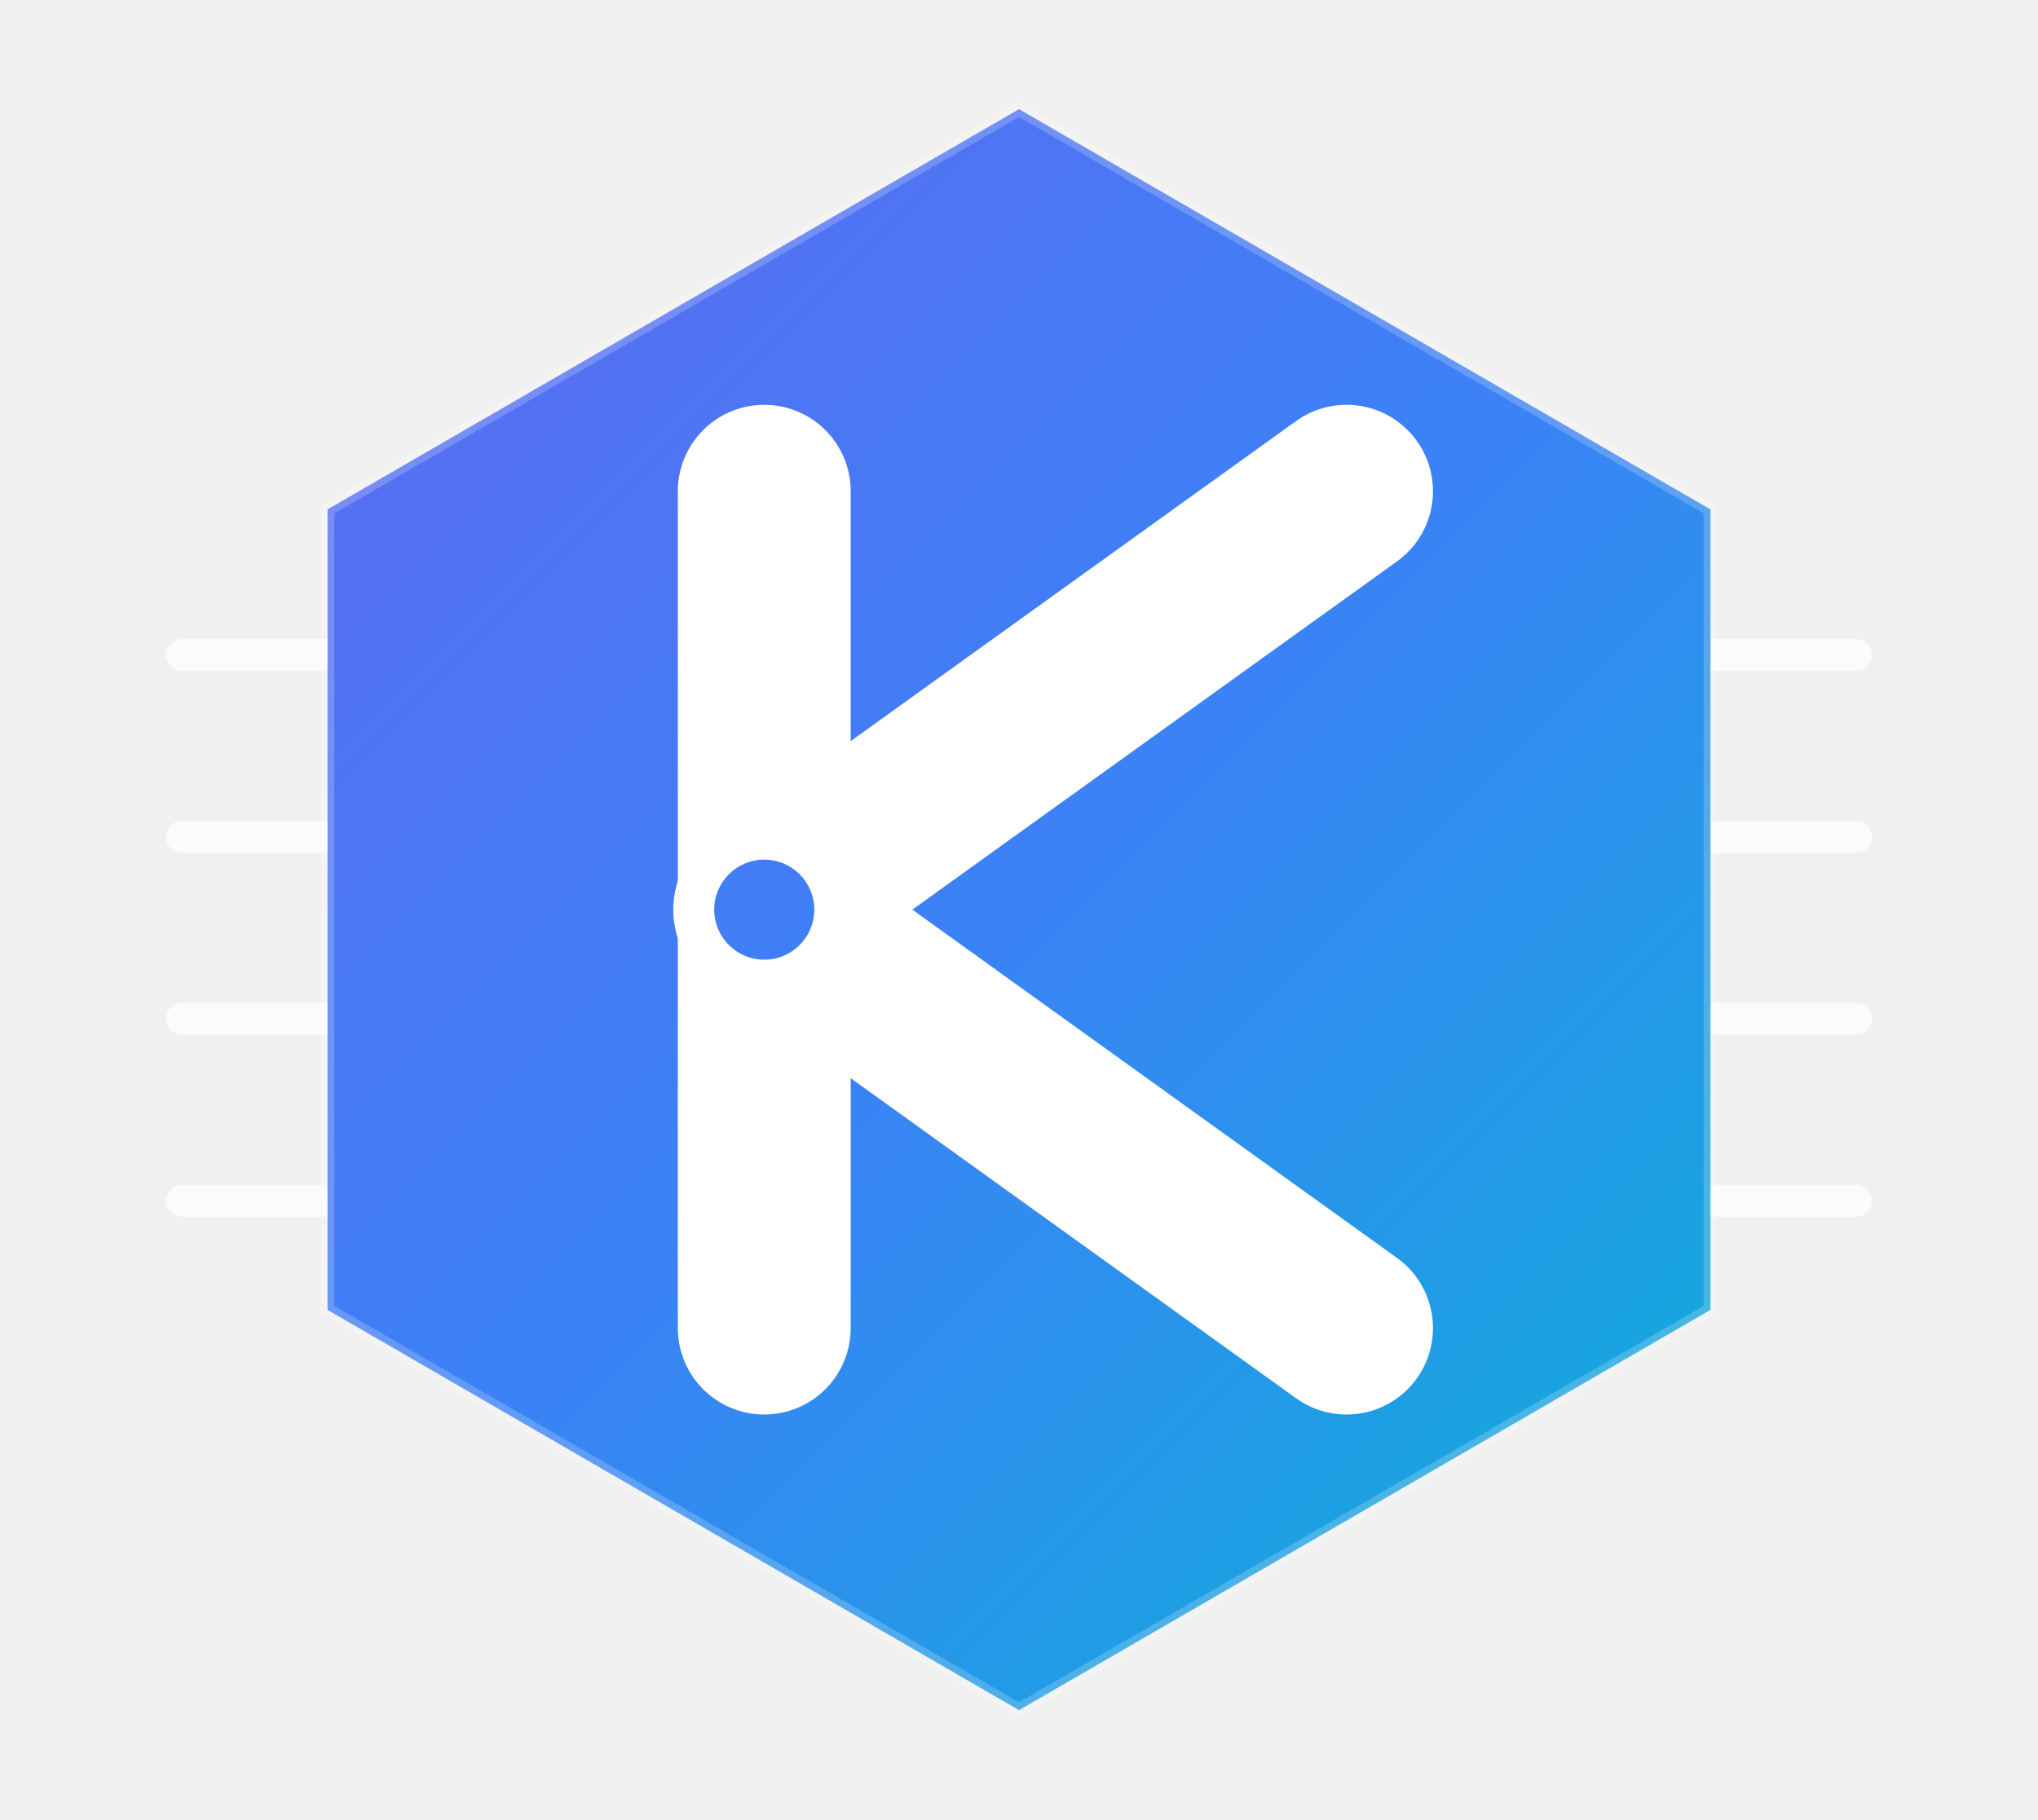
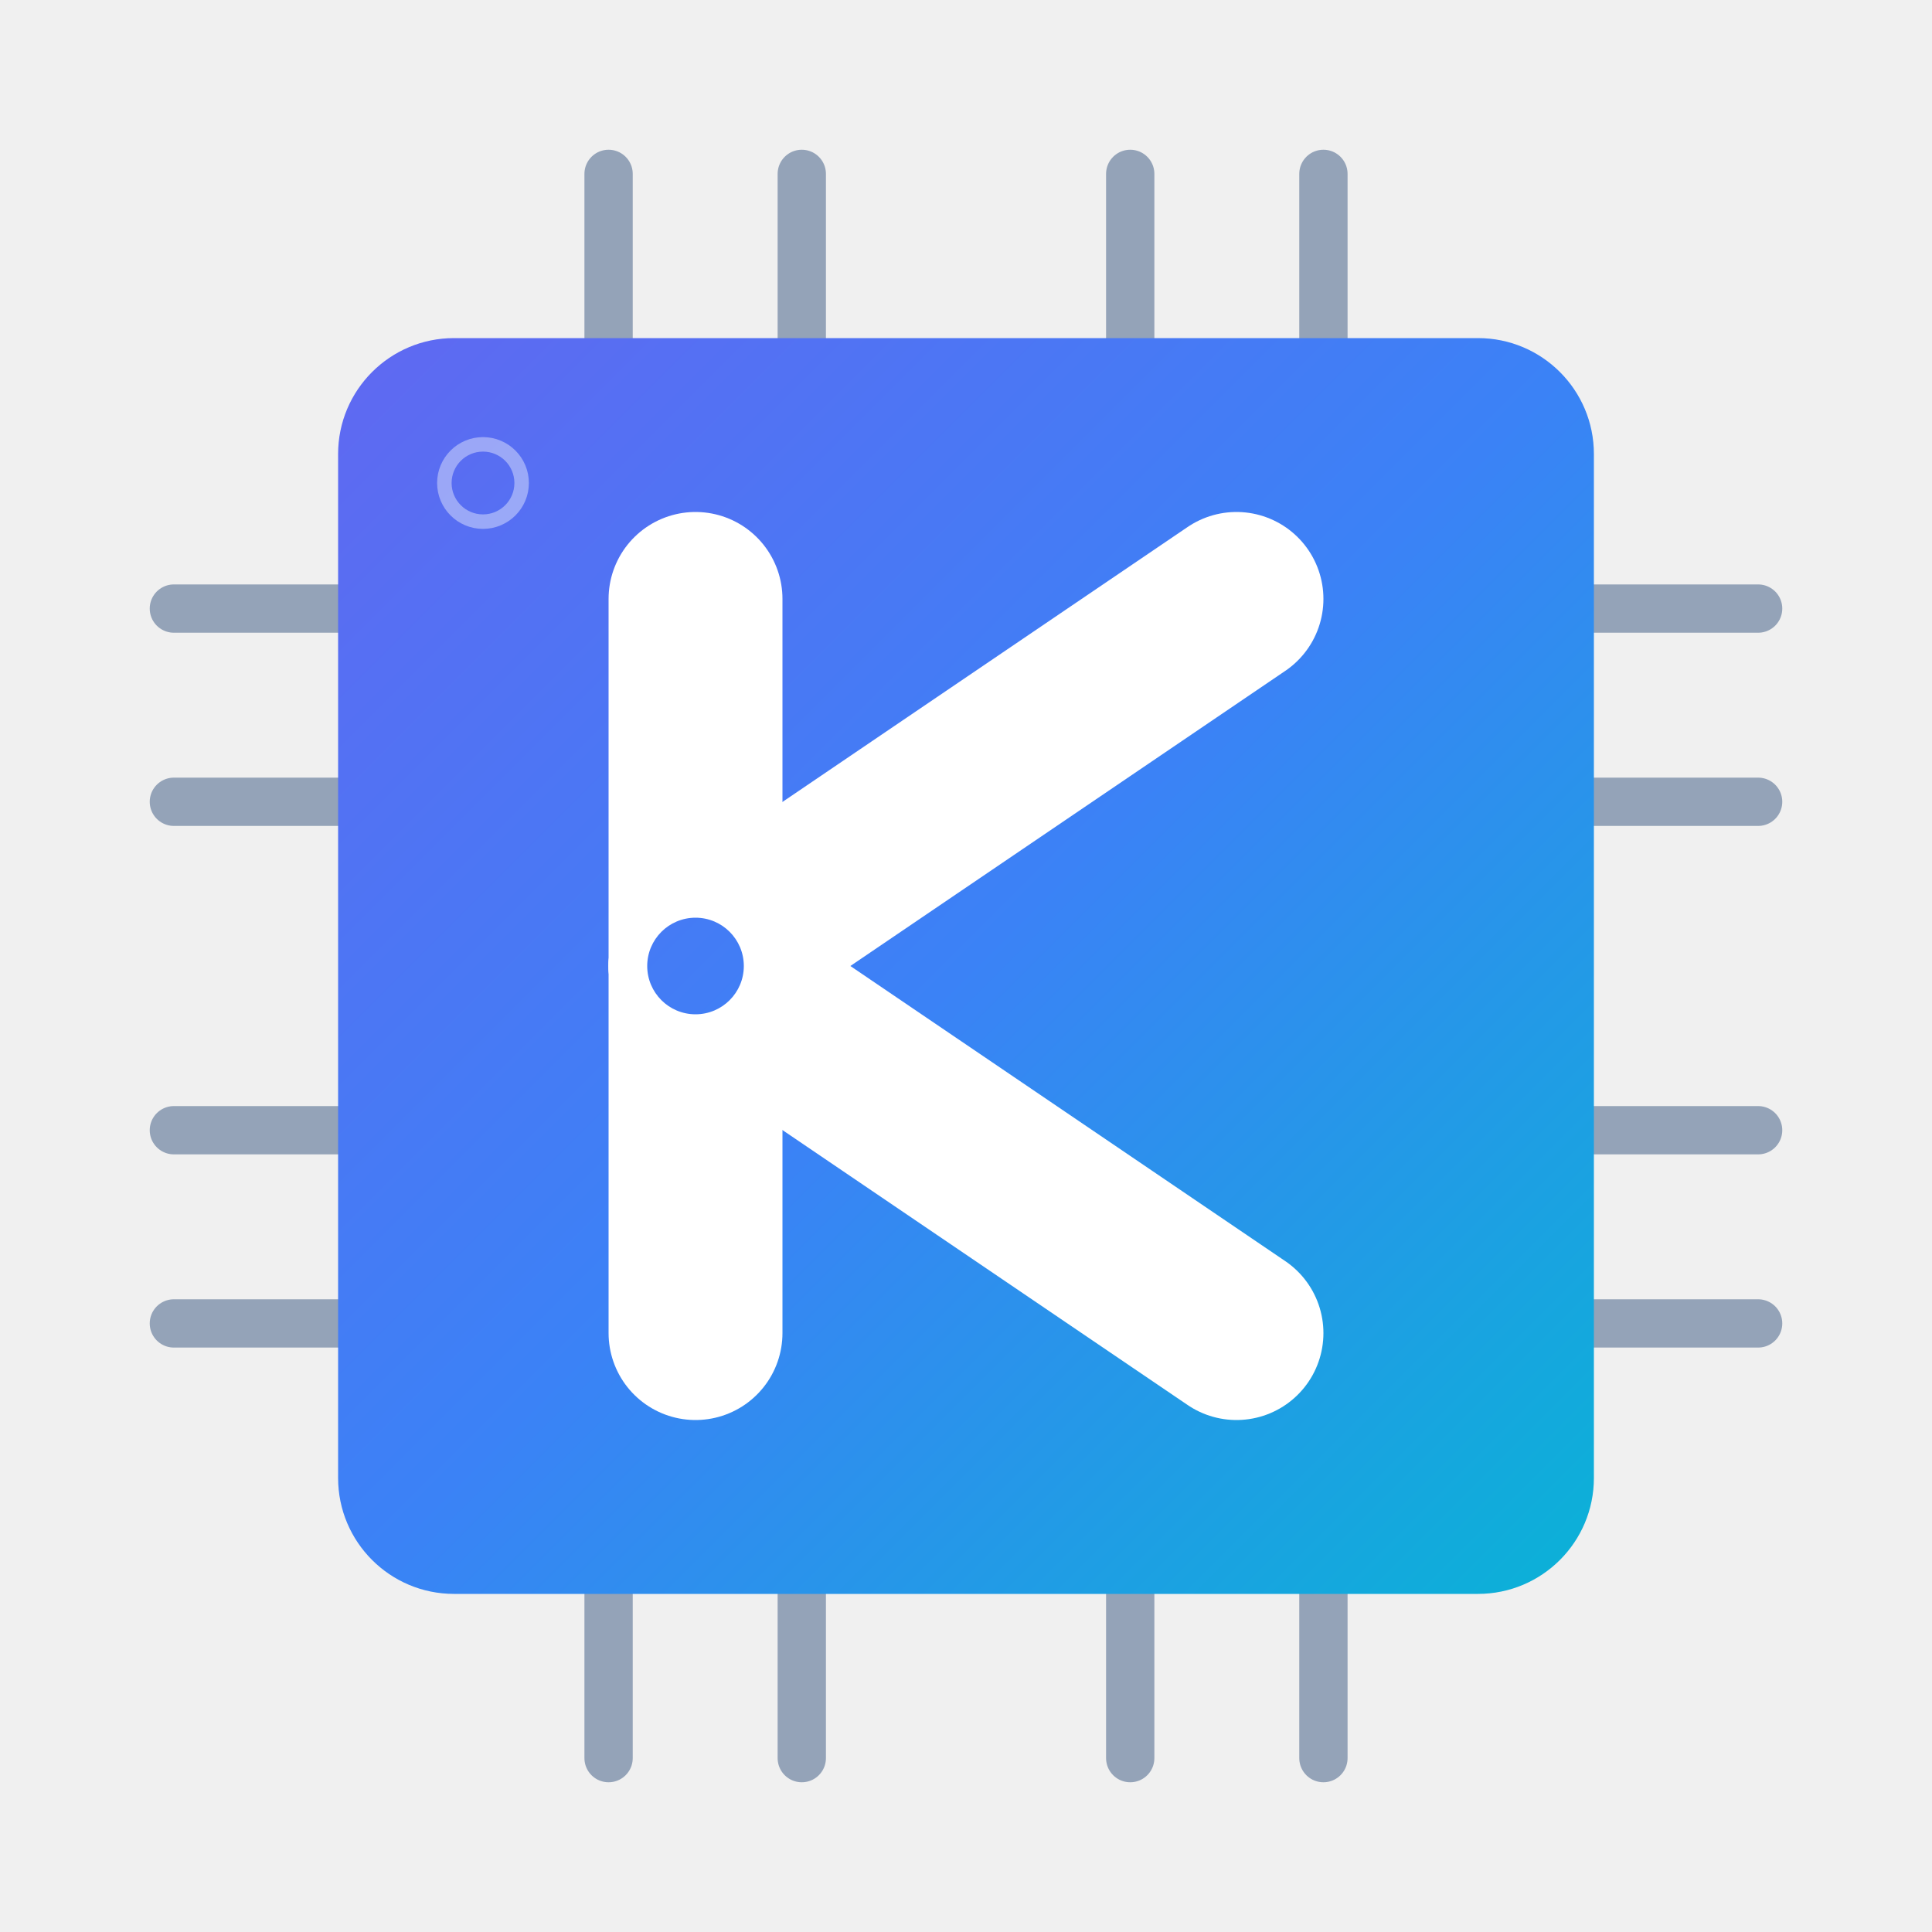
- <svg xmlns="http://www.w3.org/2000/svg" viewBox="0 0 224 200">
+ <svg xmlns="http://www.w3.org/2000/svg" viewBox="0 0 200 200">
  <defs>
-     <linearGradient id="g" x1="20" y1="10" x2="200" y2="190" gradientUnits="userSpaceOnUse">
+     <linearGradient id="g" x1="30" y1="30" x2="170" y2="170" gradientUnits="userSpaceOnUse">
      <stop offset="0%" stop-color="#6366F1" />
      <stop offset="50%" stop-color="#3B82F6" />
      <stop offset="100%" stop-color="#06B6D4" />
    </linearGradient>
  </defs>
-   <g stroke="white" stroke-width="3.5" stroke-linecap="round" opacity="0.7">
-     <line x1="36" y1="72" x2="20" y2="72" />
-     <line x1="36" y1="92" x2="20" y2="92" />
-     <line x1="36" y1="112" x2="20" y2="112" />
-     <line x1="36" y1="132" x2="20" y2="132" />
+   <g stroke="#94A3B8" stroke-width="5" stroke-linecap="round">
+     <line x1="63" y1="35" x2="63" y2="18" />
+     <line x1="83" y1="35" x2="83" y2="18" />
+     <line x1="117" y1="35" x2="117" y2="18" />
+     <line x1="137" y1="35" x2="137" y2="18" />
  </g>
-   <g stroke="white" stroke-width="3.5" stroke-linecap="round" opacity="0.7">
-     <line x1="188" y1="72" x2="204" y2="72" />
-     <line x1="188" y1="92" x2="204" y2="92" />
-     <line x1="188" y1="112" x2="204" y2="112" />
-     <line x1="188" y1="132" x2="204" y2="132" />
+   <g stroke="#94A3B8" stroke-width="5" stroke-linecap="round">
+     <line x1="63" y1="165" x2="63" y2="182" />
+     <line x1="83" y1="165" x2="83" y2="182" />
+     <line x1="117" y1="165" x2="117" y2="182" />
+     <line x1="137" y1="165" x2="137" y2="182" />
  </g>
-   <polygon points="112,12 188,56 188,144 112,188 36,144 36,56" fill="url(#g)" />
-   <polygon points="112,12 188,56 188,144 112,188 36,144 36,56" fill="none" stroke="white" stroke-width="1.5" stroke-opacity="0.2" />
-   <g stroke="white" stroke-width="19" stroke-linecap="round" fill="none">
-     <line x1="84" y1="54" x2="84" y2="146" />
-     <line x1="84" y1="100" x2="148" y2="54" />
-     <line x1="84" y1="100" x2="148" y2="146" />
+   <g stroke="#94A3B8" stroke-width="5" stroke-linecap="round">
+     <line x1="35" y1="63" x2="18" y2="63" />
+     <line x1="35" y1="83" x2="18" y2="83" />
+     <line x1="35" y1="117" x2="18" y2="117" />
+     <line x1="35" y1="137" x2="18" y2="137" />
  </g>
-   <circle cx="84" cy="100" r="10" fill="white" />
-   <circle cx="84" cy="100" r="5.5" fill="url(#g)" />
+   <g stroke="#94A3B8" stroke-width="5" stroke-linecap="round">
+     <line x1="165" y1="63" x2="182" y2="63" />
+     <line x1="165" y1="83" x2="182" y2="83" />
+     <line x1="165" y1="117" x2="182" y2="117" />
+     <line x1="165" y1="137" x2="182" y2="137" />
+   </g>
+   <rect x="35" y="35" width="130" height="130" rx="12" fill="url(#g)" />
+   <circle cx="50" cy="50" r="4" fill="none" stroke="white" stroke-width="1.5" stroke-opacity="0.4" />
+   <g stroke="white" stroke-width="18" stroke-linecap="round" fill="none">
+     <line x1="72" y1="62" x2="72" y2="138" />
+     <line x1="72" y1="100" x2="128" y2="62" />
+     <line x1="72" y1="100" x2="128" y2="138" />
+   </g>
+   <circle cx="72" cy="100" r="9" fill="white" />
+   <circle cx="72" cy="100" r="5" fill="url(#g)" />
</svg>
